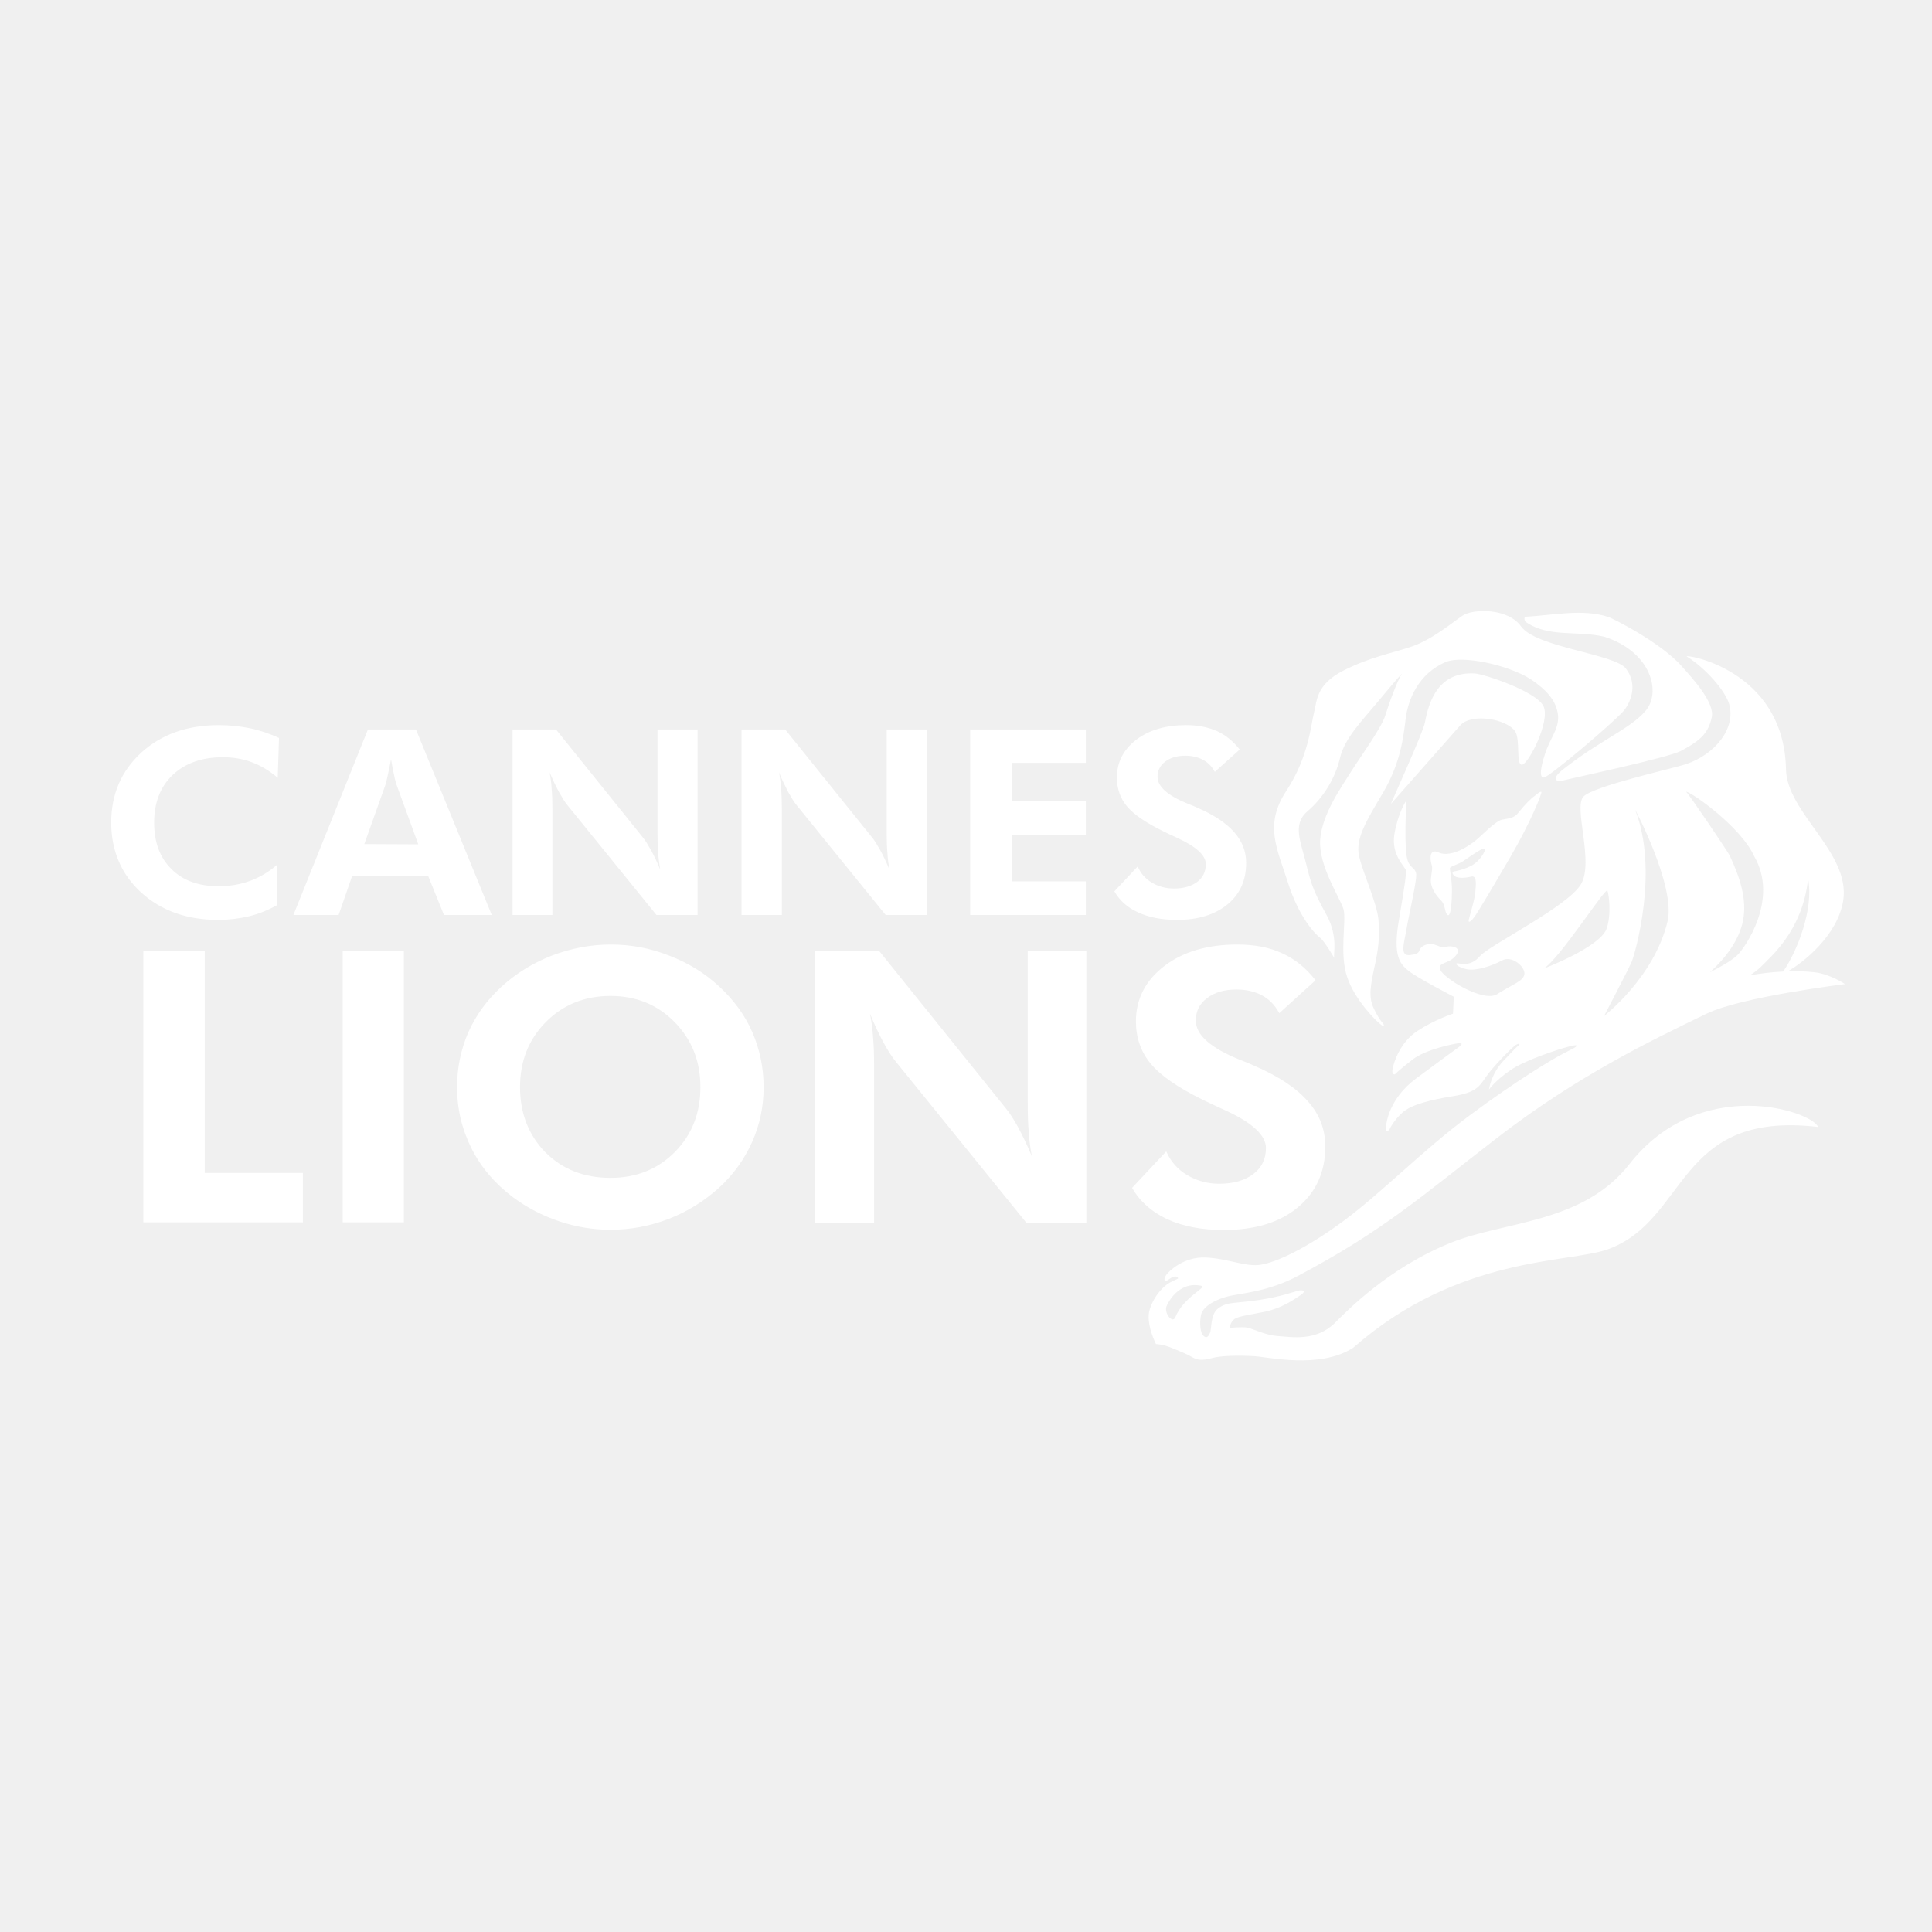
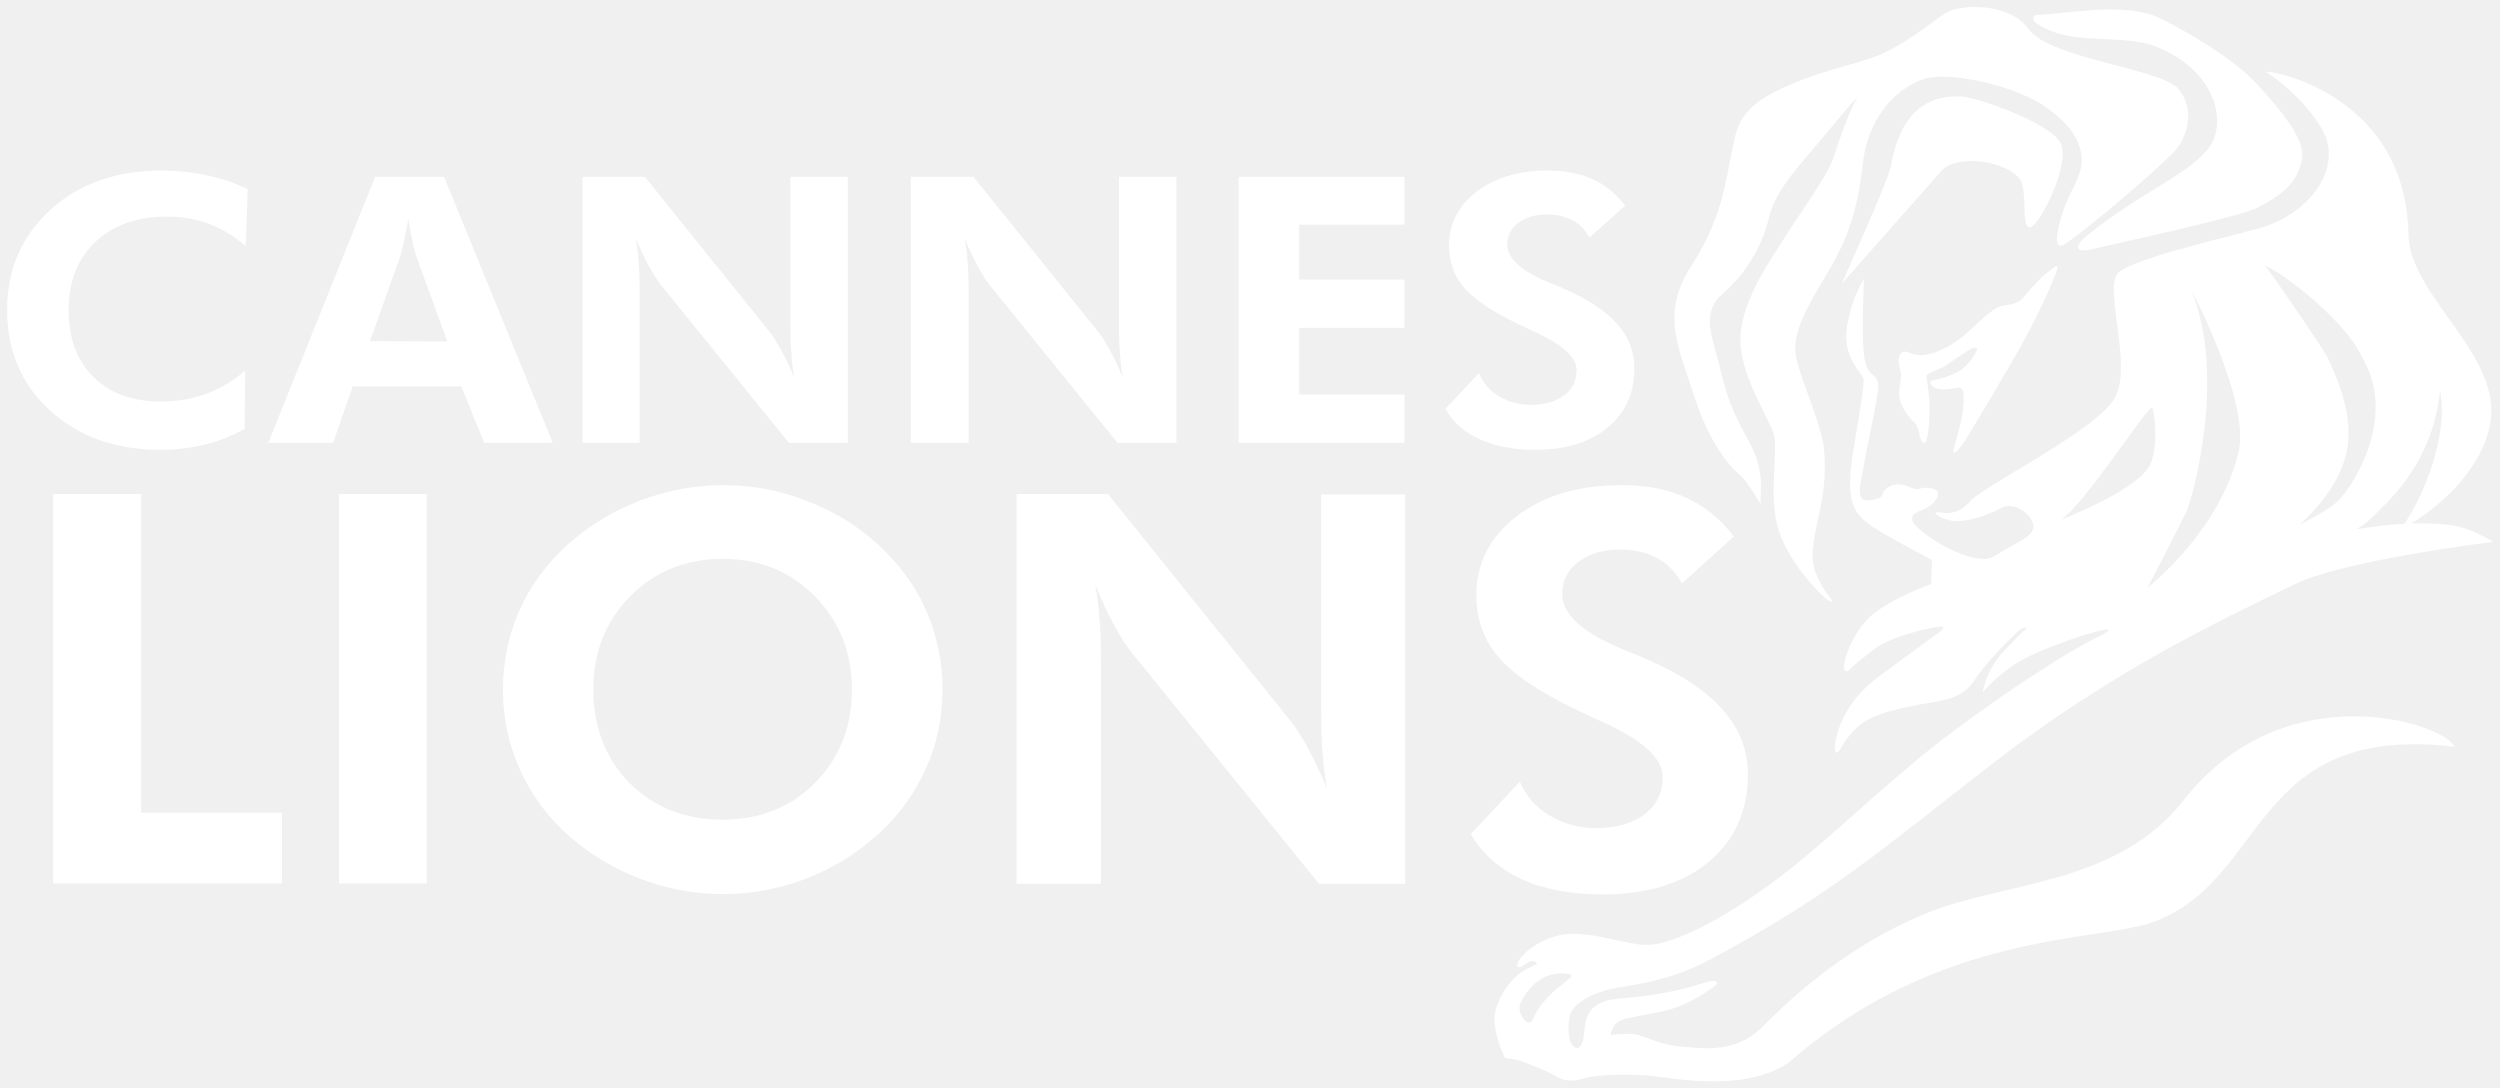
- <svg xmlns="http://www.w3.org/2000/svg" id="Layer_1" data-name="Layer 1" version="1.1" viewBox="0 0 4000 4000">
+ <svg xmlns="http://www.w3.org/2000/svg" id="Layer_1" data-name="Layer 1" version="1.1" viewBox="220 1255 3610 1571">
  <defs>
    <style>
      .cls-1 {
        fill: #fff;
        stroke-width: 0px;
      }
    </style>
  </defs>
  <path class="cls-1" d="M3136.48,1513.5c12.24,17.02,1.06,71.29,14.9,69.69,13.3-1.6,59.05-90.44,44.15-121.29-15.43-30.85-123.42-66.5-142.04-67.56-73.41-4.26-94.69,54.26-103.2,101.08-3.72,21.28-73.41,173.43-70.22,168.64l144.17-163.32c24.47-24.47,94.16-12.24,112.25,12.77h0ZM2433.21,2727.47c-5.32,13.3-23.41-7.98-18.09-22.88,1.6-4.26,23.41-52.67,71.82-42.56,13.83,3.19-36.17,22.34-53.73,65.43ZM3195.53,2005.58c32.98-19.15,128.74-169.7,132.46-161.72,3.19,7.98,8.51,49.47-1.6,78.73-13.83,38.83-130.87,82.99-130.87,82.99h0ZM3385.45,1676.82c-3.19-7.45,84.58,158,67.03,230.88-27.66,115.97-131.4,195.77-131.4,195.77,0,0,49.47-94.69,56.92-111.72,7.45-17.02,56.92-189.38,7.45-314.93ZM3631.76,1772.57c52.13,89.37-19.68,190.98-35.11,205.34-12.77,12.24-38.83,26.07-56.39,35.11,31.39-28.73,60.11-64.9,68.63-107.46,7.98-43.09-5.32-86.18-27.66-134.06-4.26-9.04-83.52-126.08-90.44-132.46,12.77,1.6,114.38,73.95,140.97,133.53h0ZM3664.74,1982.7c65.43-65.43,75.54-134.59,78.73-163.32,12.24,62.24-22.88,151.08-51.6,192.04-24.47,1.06-47.88,4.26-69.69,7.98,16.49-9.04,27.13-21.28,42.56-36.71ZM3373.75,2409.88c-96.29,123.42-258.54,118.1-369.19,162.79-129.27,51.6-217.58,143.1-240.45,165.98-39.9,39.37-89.9,29.26-117.04,27.66-27.13-1.6-53.2-15.43-64.37-17.56-11.17-2.13-36.71.53-36.71.53,0,0,1.06-12.24,10.11-18.62,9.58-5.85,28.73-7.98,62.77-14.9s60.11-25,73.41-34.05c13.83-9.04,4.79-11.7-4.26-9.58-8.51,2.13-36.17,12.77-83.52,19.68-47.35,6.92-62.77,3.19-80.86,15.96-18.62,12.24-14.36,43.62-18.62,52.13-4.26,9.04-7.45,11.17-13.83,5.32-5.85-5.32-8.51-26.6-4.26-44.15,4.79-17.56,32.45-31.92,58.52-37.77,26.07-5.85,81.39-9.58,141.51-41.49,177.68-94.16,255.88-164.91,412.82-286.2,167.04-128.74,316-200.02,433.56-256.95,72.35-35.11,286.74-61.18,286.74-61.18,0,0-30.85-20.75-62.77-24.47-19.15-2.13-37.77-2.66-55.86-2.13,29.26-15.96,103.74-73.41,114.91-147.36,14.36-98.95-117.04-180.87-118.63-270.78-4.26-209.6-214.92-239.39-205.34-233.54,39.37,24.47,80.33,71.82,87.78,98.95,13.83,49.47-28.19,103.2-89.37,123.95-29.26,9.58-190.98,45.22-212.26,67.03-21.81,21.81,22.88,136.19-5.85,182.47-28.73,46.28-189.38,125.55-208.54,147.89-19.15,22.34-39.37,15.43-46.28,14.9-6.92-.53-1.06,7.98,18.62,12.24,19.68,4.26,53.73-7.45,73.41-18.09,19.68-11.17,47.35,12.24,46.28,27.66-1.6,14.9-20.22,19.15-56.39,42.03-28.73,18.09-110.65-32.98-117.57-50.01-6.92-17.02,17.02-11.17,31.92-29.79,14.9-18.09-11.17-21.28-20.22-18.09-9.58,2.66-14.9-2.13-24.47-4.79s-21.81,0-27.66,6.92c-5.85,6.92,0,12.24-22.34,14.9s-12.24-24.47-7.45-53.73c4.79-29.26,23.41-106.93,19.68-116.5-3.72-10.11-4.26-6.38-12.24-15.96-7.98-9.58-8.51-26.6-9.58-54.26-.53-27.66,1.6-79.26,1.6-79.26,0,0-17.02,25-24.47,69.16-7.45,44.15,23.41,68.63,23.94,75.54.53,6.92-1.06,22.88-14.36,101.08-13.83,78.2,3.19,93.1,20.22,106.93,17.02,13.83,93.1,53.2,93.1,53.2l-1.6,35.11s-37.77,12.24-73.41,35.64c-35.64,22.88-48.94,64.37-51.6,78.2-2.66,13.83,4.79,11.7,4.79,11.7,0,0,7.98-8.51,36.17-30.32,27.66-21.81,88.84-33.51,96.29-34.05,7.45-.53,7.98,2.13-1.6,9.04-9.58,6.92-34.58,25-88.31,64.9-53.73,40.43-61.18,90.44-61.18,102.14s7.45,2.13,7.45,2.13c0,0,7.45-17.02,26.07-34.05,18.09-17.02,59.58-27.13,105.86-34.58,46.28-7.45,53.73-19.15,68.09-40.43,14.36-20.75,53.2-60.11,61.18-65.43,7.98-4.79,10.11-2.13,5.32,1.6s-7.45,6.38-31.92,32.45c-24.47,26.6-28.73,57.99-28.73,57.99,0,0,13.3-18.62,43.62-39.37,29.79-21.28,102.67-44.69,121.82-49.47,18.62-4.79,17.56-2.13,14.36.53s-5.32,3.19-26.6,14.36c-20.75,10.64-95.22,54.79-192.58,127.14-99.48,73.95-180.87,159.06-261.2,218.64-79.8,59.05-139.91,85.65-171.3,90.97-31.39,5.32-68.09-12.77-114.38-14.9-46.28-2.13-77.14,29.26-81.92,36.17-4.79,6.92-4.79,12.77-.53,12.24s11.7-9.04,18.62-9.04,6.38,4.26,6.38,4.26c0,0-3.19,1.6-16.49,7.98-12.77,6.92-32.45,26.07-42.03,55.33-9.58,28.73,12.77,72.35,12.77,72.35,0,0,14.36,0,34.05,8.51,19.68,7.98,32.45,13.3,42.03,19.15,9.58,5.32,19.15,6.92,38.83,1.6,19.68-5.85,60.11-5.85,87.78-4.26,27.66,1.06,136.19,27.66,205.88-17.56,217.58-190.98,445.27-174.49,527.19-203.75,167.57-61.18,139.91-287.8,435.16-253.22-14.36-34.05-245.24-108.52-390.47,76.6h0ZM2732.71,1941.21c11.17,8.51,32.45,47.88,29.79,41.49-2.66-6.38,8.51-42.56-15.43-87.24-24.47-44.69-31.92-61.18-42.56-105.86-10.64-45.22-29.79-81.92,2.13-109.59,32.45-27.66,57.45-67.56,67.56-110.12,10.11-42.56,44.69-76.07,82.99-122.36,38.3-46.28,45.75-53.2,45.75-53.2-9.04,12.24-27.13,61.71-35.11,87.78-8.51,26.07-50.01,82.99-69.16,113.31-18.62,30.32-61.71,88.84-65.43,143.63-3.19,54.79,41.49,119.7,48.41,143.63,6.38,23.94-9.04,91.5,7.45,139.91,15.96,48.41,61.71,93.1,70.22,98.95,7.98,5.85,6.38,0,3.72-3.19s-7.98-7.98-19.15-31.39c-11.17-22.88-5.85-48.94,1.6-84.05,7.98-35.11,11.7-63.31,8.51-98.42s-31.39-94.69-39.9-130.87c-8.51-36.17,13.3-71.82,50.01-133.53,36.17-62.24,41.49-114.38,46.28-152.68,4.79-38.3,26.07-93.1,83.52-117.04,33.51-13.83,126.61,5.32,175.02,35.64,34.05,22.88,51.07,44.15,55.86,68.63,5.85,28.73-11.7,48.41-22.34,76.07-10.64,28.19-18.09,60.65-5.85,59.05,10.64-1.06,135.65-106.4,163.85-136.72,13.83-15.43,32.45-54.26,5.85-88.84-22.88-30.32-185.66-43.62-217.05-87.24-27.66-38.83-100.01-36.71-121.29-22.34-19.68,13.3-62.77,49.47-104.8,63.84-42.03,14.36-85.12,21.28-142.04,50.01-56.92,29.26-54.26,62.77-60.65,87.24-6.38,24.47-10.64,90.44-56.92,161.19-46.81,70.75-19.68,119.16,3.19,190.98,22.34,70.22,54.79,104.8,65.97,113.31h0ZM3040.73,1905.03c-1.06,7.98,6.92.53,13.3-8.51,6.38-9.58,31.92-51.6,73.41-122.89,41.49-71.29,65.97-132.46,63.84-134.06-2.66-1.6-8.51,4.26-14.9,9.04-6.92,4.79-20.22,18.09-31.39,32.45-11.17,14.36-20.75,12.77-35.11,15.96-14.36,3.19-40.43,31.39-55.33,43.62-14.9,11.7-35.11,23.94-53.73,26.6-20.22,3.19-23.41-5.85-31.92-4.26-8.51,1.6-7.98,15.43-5.32,25.54,3.19,9.58.53,14.36-1.06,31.39-1.6,17.56,10.64,34.05,20.75,44.15,10.11,9.58,6.92,25,13.83,30.32s9.04-29.79,9.04-51.6-4.79-42.56-4.26-45.75c1.06-3.19,18.09-7.98,26.07-13.3,8.51-5.32,28.19-19.68,37.77-24.47,10.11-4.79,10.11-1.06,7.45,4.26-2.66,5.85-7.98,14.36-18.62,23.41-11.17,9.58-37.24,16.49-43.09,17.02s-5.32,5.32.53,10.11c5.85,4.26,20.22,4.26,32.98,1.06,12.77-3.72,11.17,13.3,9.58,31.39s-12.24,50.54-13.83,58.52h0ZM3321.61,1318.26c97.35,31.39,118.63,115.44,85.12,153.74-18.62,21.28-39.9,34.05-88.84,64.37-48.94,30.32-68.09,46.28-83.52,57.99-15.43,12.24-23.94,28.73,9.58,19.68,3.19-1.06,209.07-45.22,235.67-59.05,44.69-23.41,57.45-39.37,64.37-69.69,6.92-30.32-39.37-80.33-61.18-104.8-43.62-50.54-148.42-102.67-153.21-103.2-52.67-17.56-117.04-3.19-169.7-.53-5.85,0-3.72,9.04-.53,11.17,47.35,32.45,104.8,17.02,162.25,30.32h0ZM296.78,2530.64v-562.3h127.14v460.16h203.22v102.14h-330.36ZM709.6,2530.64v-562.3h126.61v562.3h-126.61ZM1263.92,2438.61c53.73,0,98.42-18.09,133.53-53.73,35.11-35.64,52.67-80.33,52.67-134.06s-17.56-97.88-53.2-134.59c-35.64-36.17-79.8-54.26-132.99-54.26s-98.42,18.09-134.06,54.26c-35.64,36.17-53.2,80.86-53.2,134.59s17.56,98.95,52.13,134.59c35.64,35.64,80.33,53.2,135.12,53.2ZM1580.98,2250.82c0,40.43-7.98,78.2-23.94,113.84-15.96,35.64-38.83,67.56-68.63,94.69-30.85,27.66-65.43,49.47-104.27,64.37-38.83,14.9-78.73,22.34-120.23,22.34-36.17,0-71.82-5.85-106.4-17.56-34.58-11.7-66.5-28.19-95.76-50.01-37.24-28.19-65.97-61.71-85.65-101.08-19.68-39.37-29.79-81.39-29.79-126.61,0-40.43,7.98-78.2,23.41-113.84,15.96-35.64,38.83-67.03,69.16-94.69,29.79-27.13,64.37-48.41,103.74-63.84,39.37-14.9,79.8-22.88,121.82-22.88s81.92,7.45,120.76,22.88c39.37,14.9,73.95,36.17,103.74,63.84s53.2,59.05,68.63,94.69c15.43,35.64,23.41,73.41,23.41,113.84h0ZM1687.9,2530.64v-562.3h131.93l263.33,327.17c7.45,9.04,15.96,22.34,25,38.83,9.04,17.02,18.62,36.71,28.19,59.58-3.19-16.49-5.32-32.98-6.38-49.47-1.6-16.49-2.13-36.71-2.13-61.18v-314.4h121.29v562.3h-124.48l-270.25-333.55c-7.45-9.04-15.96-22.34-25-38.83-9.04-16.49-18.62-36.71-28.19-60.11,3.19,15.96,5.32,32.45,6.38,48.94,1.6,16.49,2.13,37.24,2.13,62.24v321.32h-121.82v-.53Z" />
  <path class="cls-1" d="M2343.84,2459.36l70.75-75.54c9.04,20.75,23.41,37.24,43.09,48.94s42.03,18.09,66.5,18.09c29.79,0,53.2-6.92,70.75-20.22,17.56-13.3,26.07-31.39,26.07-53.73,0-26.6-28.73-53.2-86.71-79.26-18.62-8.51-33.51-15.43-44.15-20.75-52.13-25.54-87.78-50.54-107.99-75.01-20.22-24.47-30.32-53.73-30.32-87.24,0-46.28,19.68-84.58,58.52-114.38,38.83-29.79,89.37-44.69,151.08-44.69,36.17,0,67.03,5.85,93.1,18.09,26.07,11.7,49.47,30.32,69.16,55.86l-75.01,68.09c-9.04-16.49-20.75-28.73-35.64-36.71-14.9-7.98-32.45-12.24-53.2-12.24-25,0-45.22,5.85-61.18,18.09-15.43,11.7-22.88,27.13-22.88,46.28,0,29.79,30.85,56.92,92.03,81.39,12.24,4.79,21.28,8.51,28.19,11.7,50.54,21.81,87.78,46.28,111.72,73.95,24.47,27.13,36.17,58.52,36.17,93.63,0,52.67-19.15,94.69-56.92,126.08-37.77,31.39-89.37,46.81-153.21,46.81-45.22,0-84.58-7.45-117.04-22.34-32.98-15.43-56.92-37.24-72.88-64.9h0ZM575,1610.32c-17.56-14.9-35.64-25.53-54.26-32.45-18.62-6.92-38.3-10.11-59.58-10.11-43.09,0-77.67,12.24-103.74,36.71-25.53,24.47-38.3,57.45-38.3,98.42s11.7,72.35,35.64,96.29,56.39,35.64,97.88,35.64c23.41,0,45.22-3.72,65.43-11.17s38.83-18.62,55.86-33.51l-.53,84.05c-18.62,10.11-37.77,18.09-57.99,22.88-20.22,4.79-41.49,7.45-63.84,7.45-64.9,0-118.1-19.15-159.59-56.92-40.96-37.77-61.71-86.18-61.71-144.7s20.75-106.4,62.24-144.7c41.49-37.77,95.22-56.92,160.66-56.92,21.81,0,43.09,2.13,63.84,6.38,20.75,4.26,40.96,11.17,60.65,20.22l-2.66,82.46ZM866,1748.1l-45.22-123.95c-1.06-3.72-3.19-10.11-4.79-19.15-2.13-9.04-4.26-19.68-6.38-32.98-2.13,12.24-4.79,23.41-6.92,33.51-2.13,10.11-3.72,16.49-4.79,19.68l-43.62,122.36,111.72.53h0ZM607.46,1894.39l154.27-384.09h99.48l156.93,384.09h-98.95l-32.98-81.39h-156.93l-28.19,81.39h-93.63ZM1061.23,1894.39v-384.09h89.9l179.81,223.43c5.32,6.38,10.64,15.43,17.02,26.6,6.38,11.7,12.77,25,19.15,40.43-2.13-11.17-3.72-22.88-4.26-34.05-1.06-11.17-1.6-25-1.6-42.03v-214.39h82.99v384.09h-85.12l-184.6-227.69c-5.32-6.38-10.64-15.43-17.02-26.6-6.38-11.7-12.77-25-19.68-40.96,2.13,11.17,3.72,22.34,4.26,33.51,1.06,11.17,1.6,25.54,1.6,42.56v219.18h-82.46ZM1535.23,1894.39v-384.09h90.44l179.81,223.43c5.32,6.38,10.64,15.43,17.02,26.6,6.38,11.7,12.77,25,19.15,40.43-2.13-11.17-3.72-22.88-4.26-34.05-1.06-11.17-1.6-25-1.6-42.03v-214.39h82.99v384.09h-85.12l-184.6-227.69c-5.32-6.38-10.64-15.43-17.02-26.6-5.85-11.7-12.77-25-19.15-40.96,2.13,11.17,3.72,22.34,4.26,33.51,1.06,11.17,1.6,25.54,1.6,42.56v219.18h-83.52,0ZM2008.69,1894.39v-384.09h239.39v69.16h-152.15v79.26h152.15v69.69h-152.15v96.29h152.15v69.69h-239.39ZM2307.13,1845.45l48.41-51.6c5.85,14.36,15.96,25.54,29.26,33.51,13.3,7.98,28.73,12.24,45.75,12.24,20.22,0,36.17-4.79,48.41-13.83,11.7-9.04,17.56-21.28,17.56-36.71,0-18.09-19.68-36.17-59.05-54.26-12.77-5.85-22.88-10.64-30.32-14.36-35.64-17.56-60.11-34.58-73.95-51.07-13.83-16.49-20.75-36.71-20.75-59.58,0-31.92,13.3-57.45,39.9-78.2,26.6-20.22,61.18-30.32,103.2-30.32,24.47,0,45.75,4.26,63.84,12.24,17.56,7.98,33.51,20.75,47.35,38.3l-51.6,46.28c-5.85-11.17-14.36-19.68-24.47-25-10.11-5.32-22.34-8.51-36.71-8.51-17.02,0-30.85,4.26-41.49,12.24-10.64,7.98-15.96,18.62-15.96,31.39,0,20.22,20.75,38.83,62.77,55.86,8.51,3.19,14.9,5.85,19.15,7.98,34.58,14.9,60.11,31.92,76.6,50.54,16.49,18.62,25,39.9,25,63.84,0,36.17-12.77,64.9-38.83,86.18s-60.65,31.92-104.8,31.92c-30.85,0-57.99-5.32-79.8-15.43-21.81-9.58-38.3-24.47-49.47-43.62h0Z" />
</svg>
